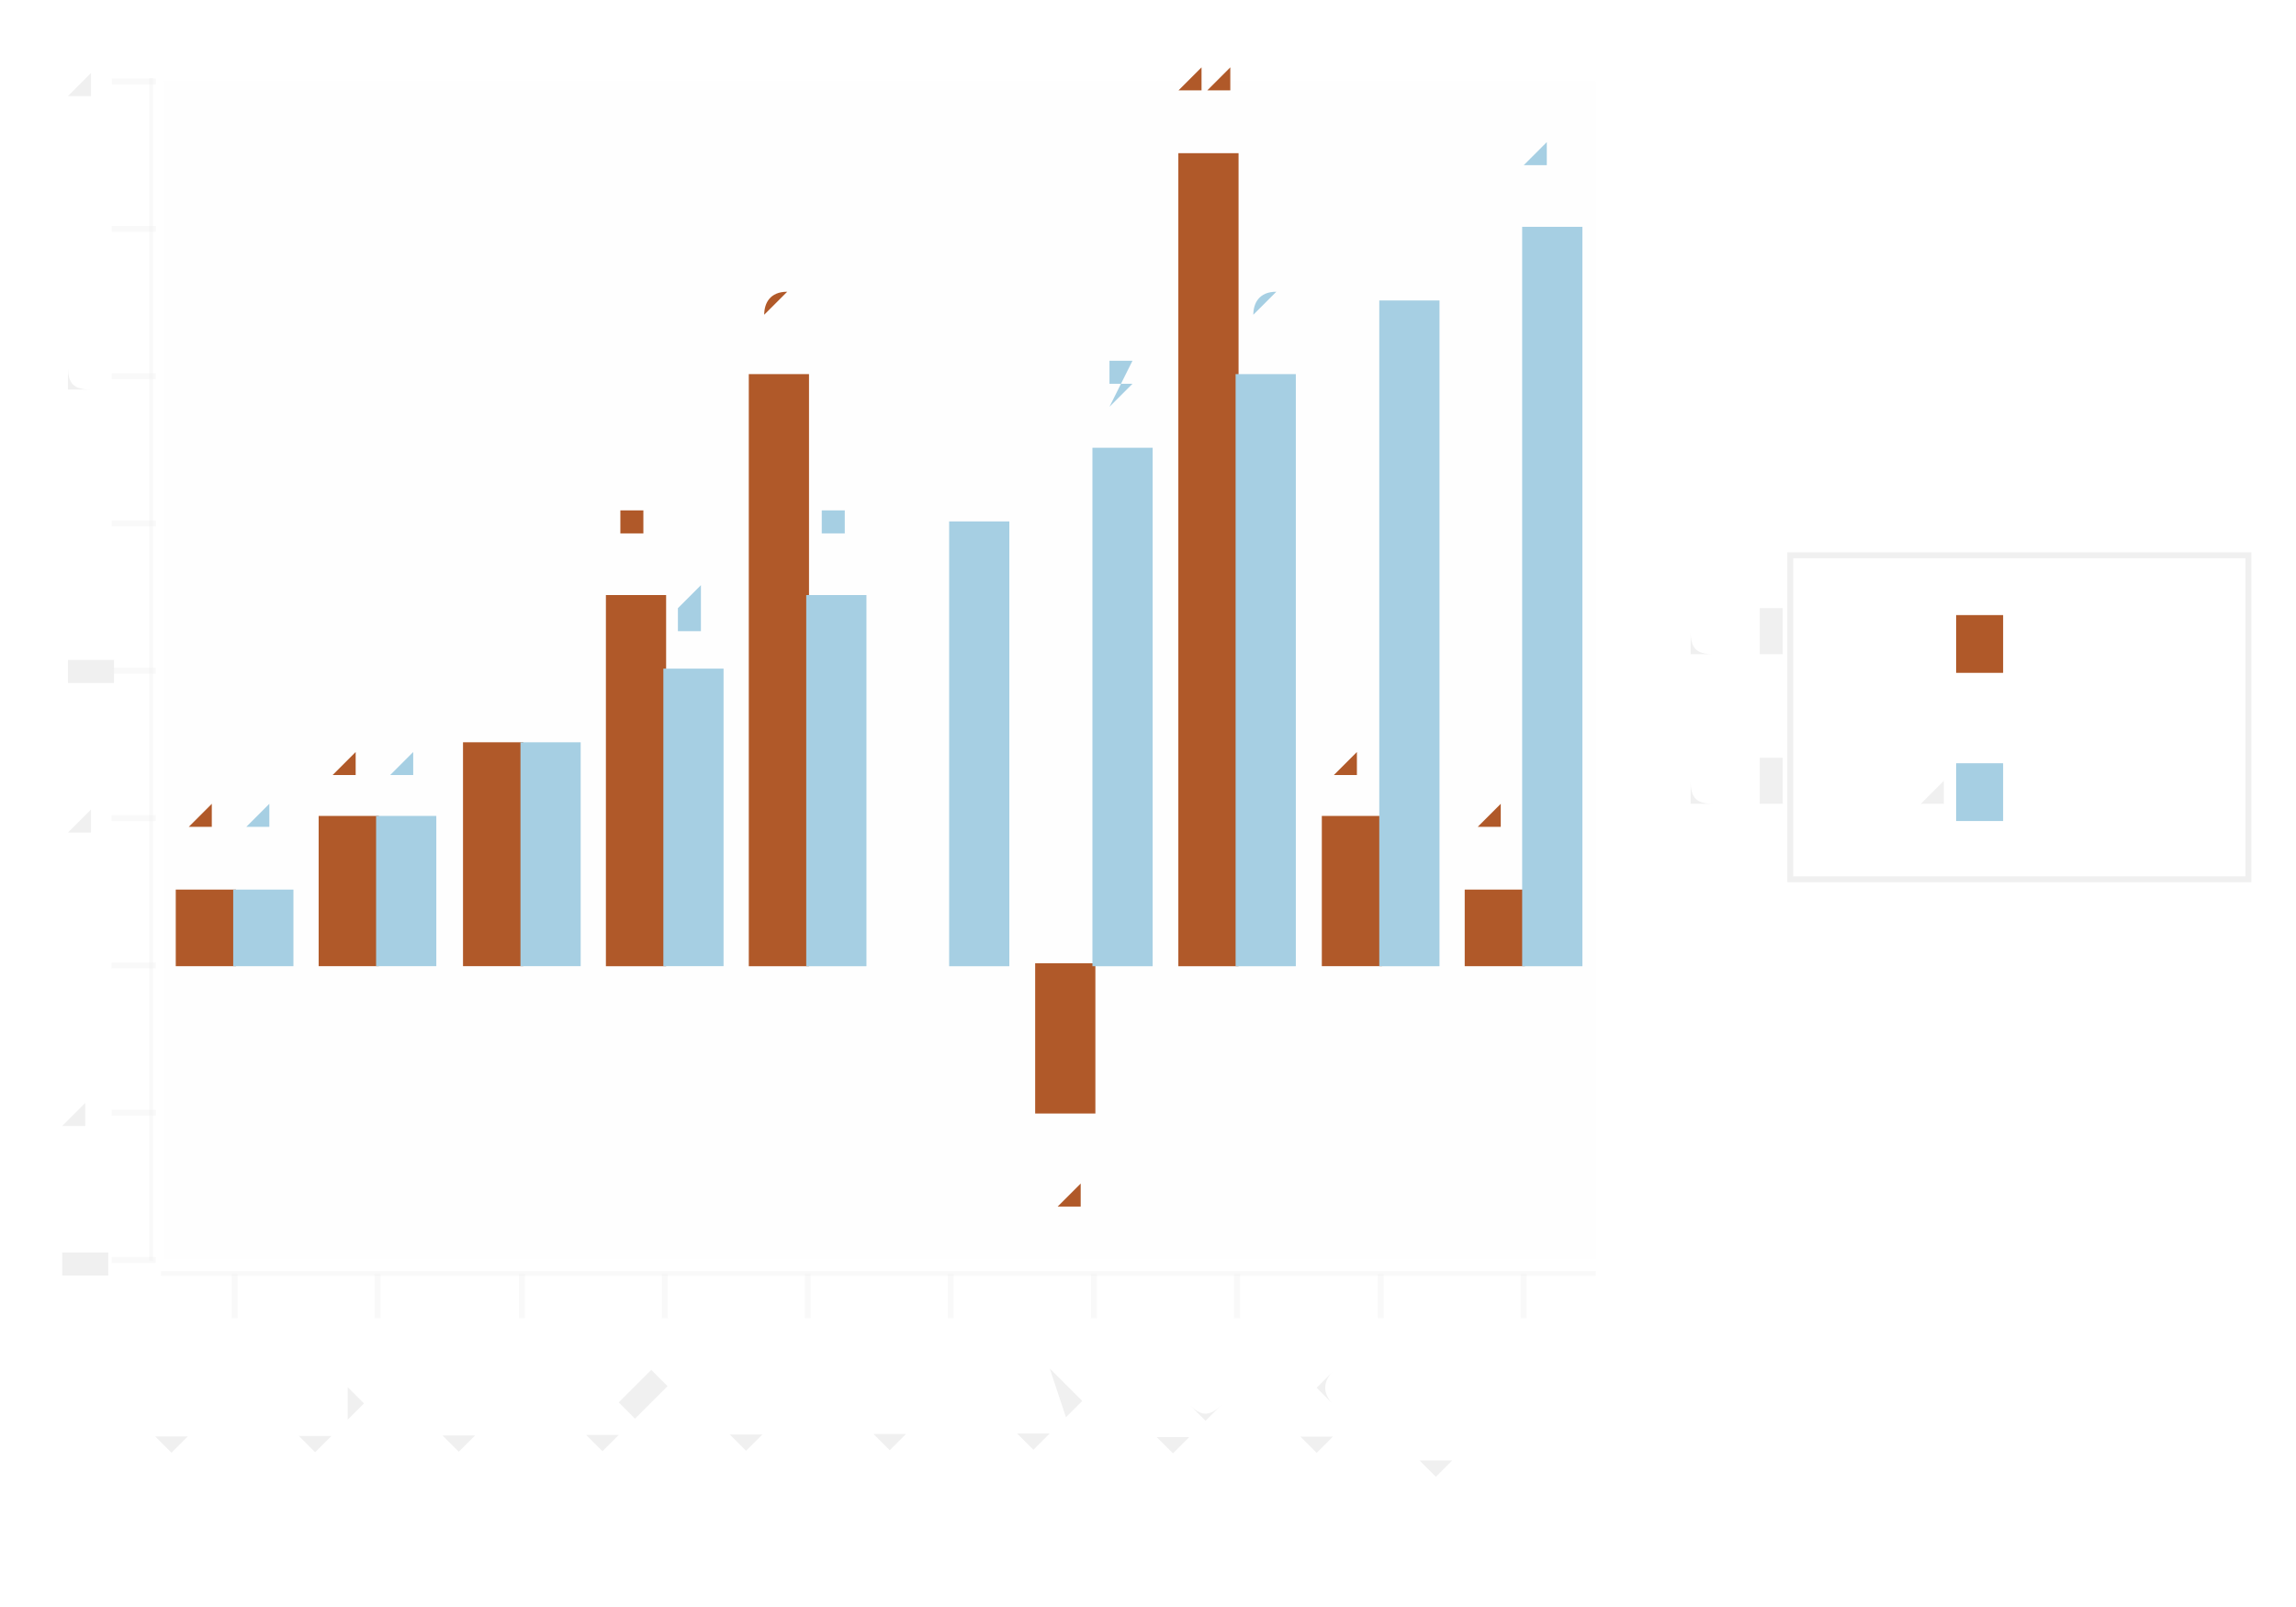
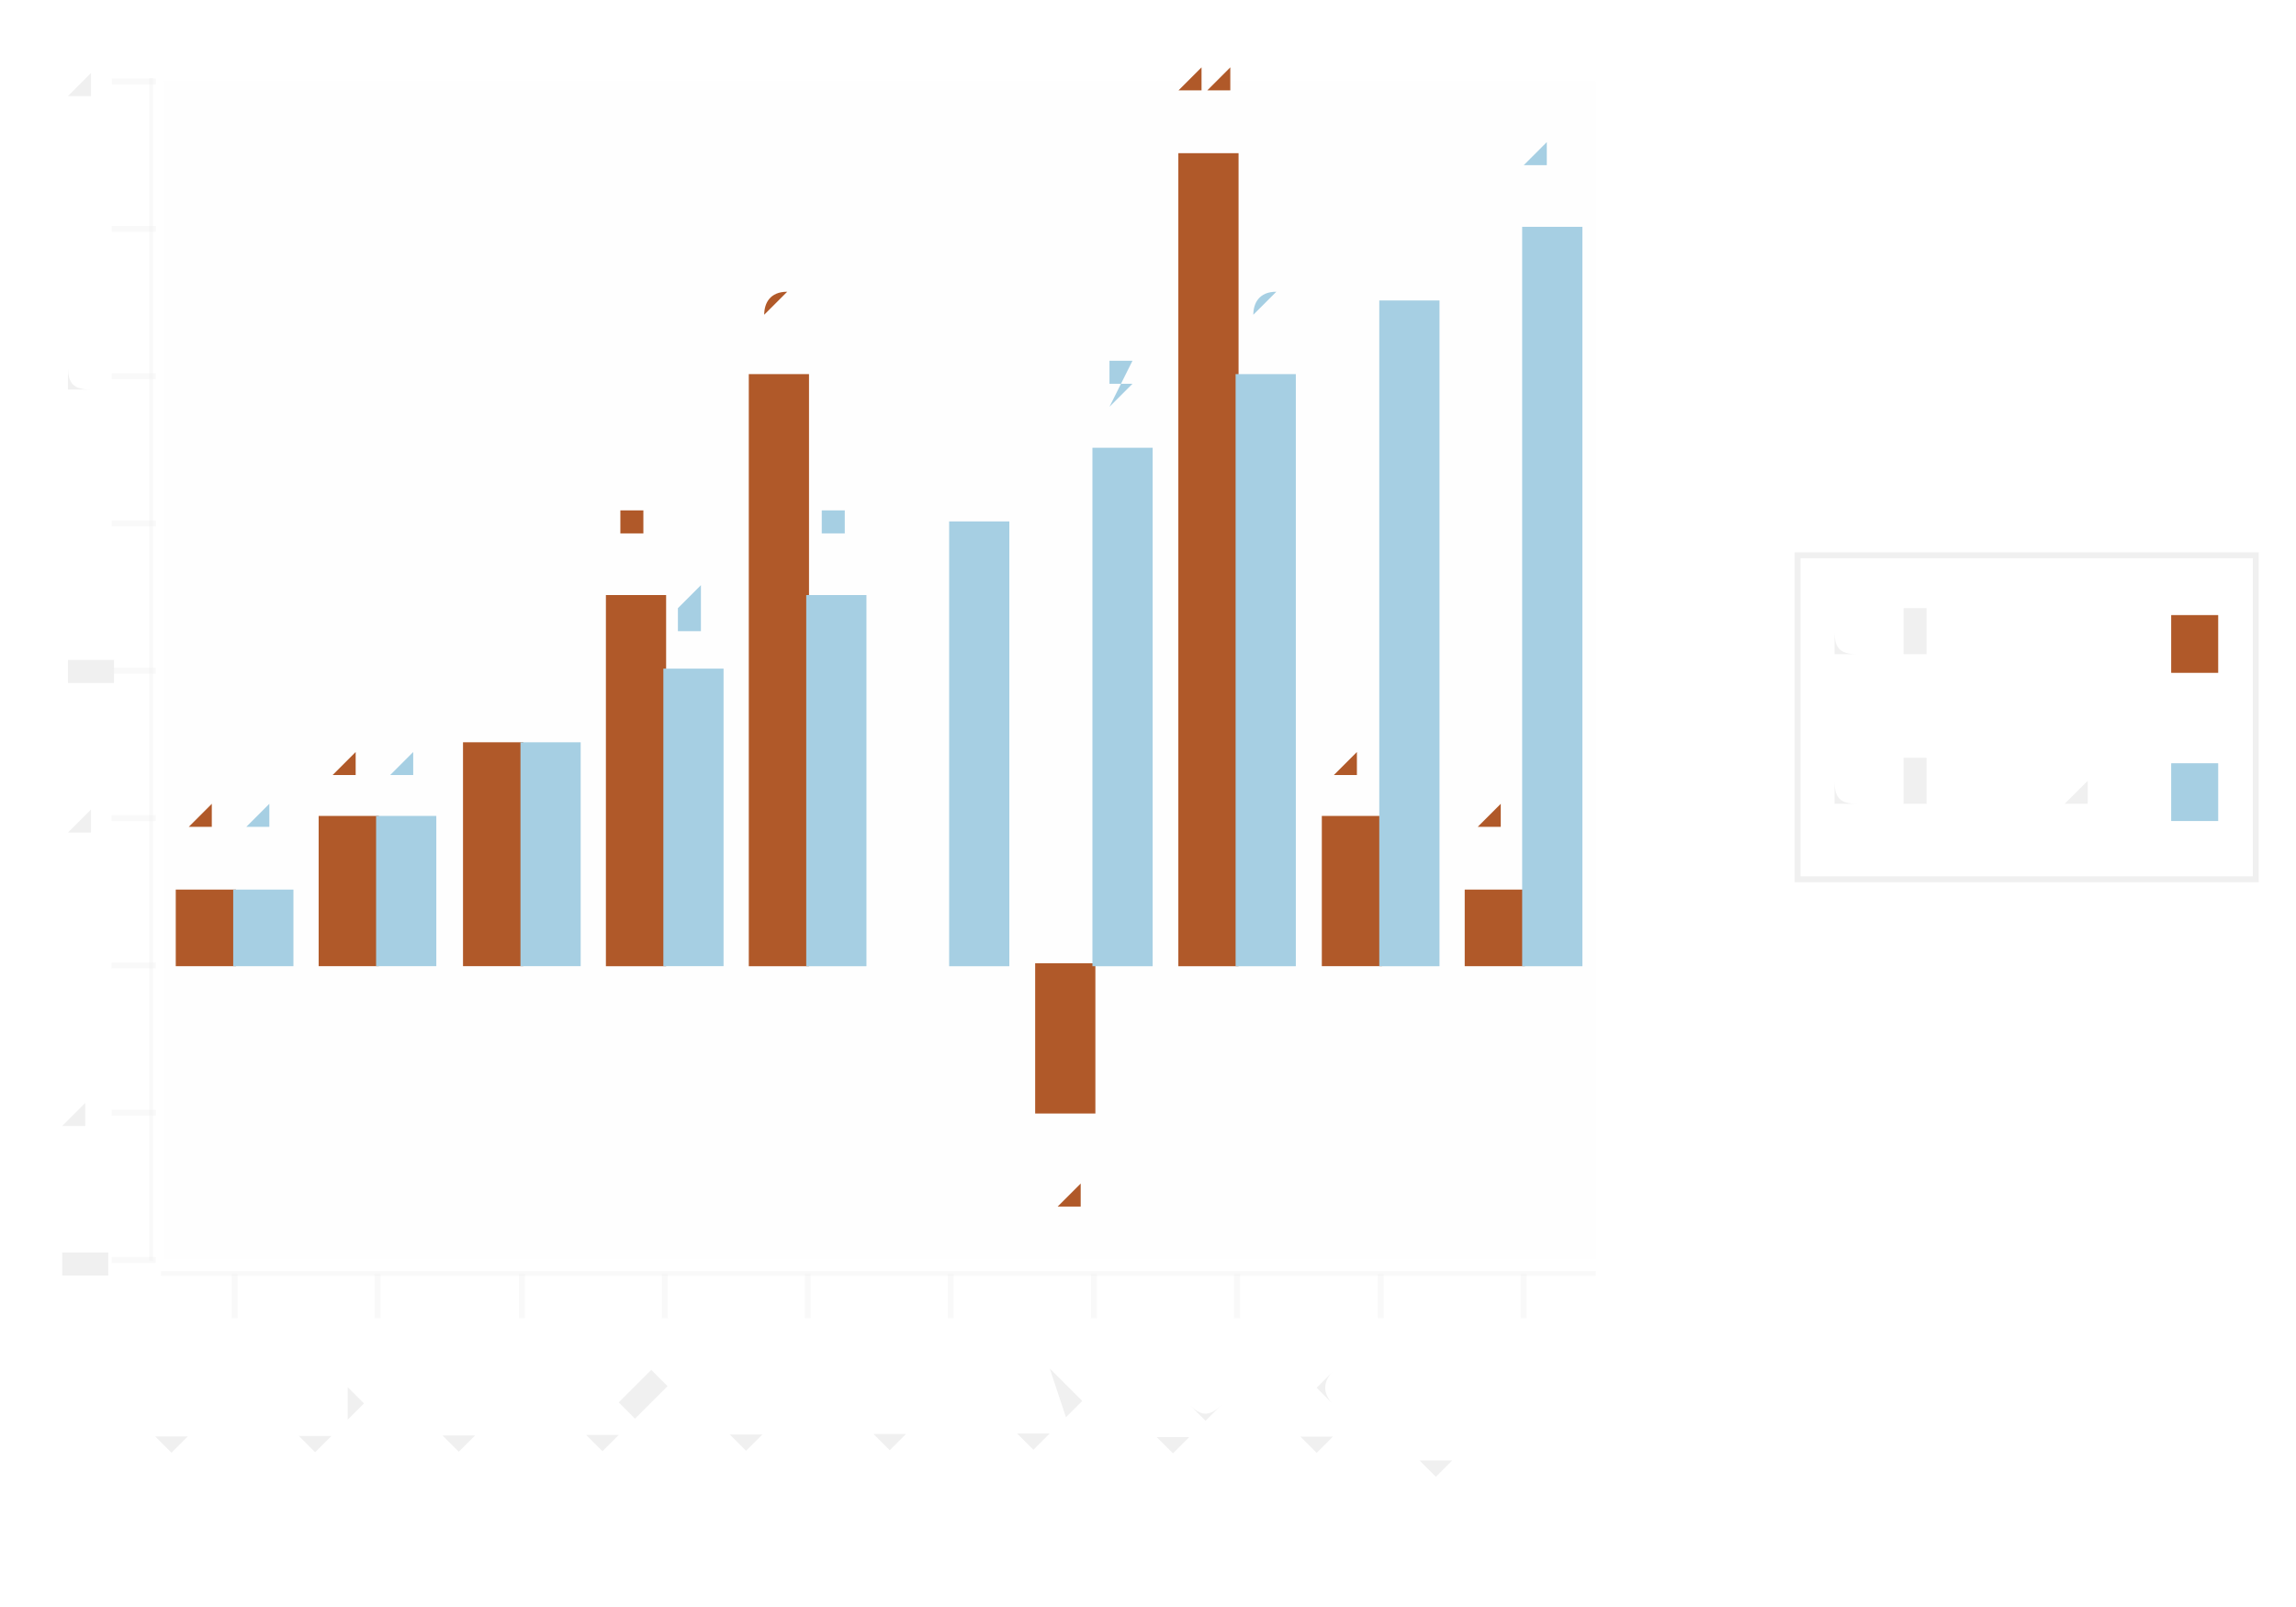
<svg xmlns="http://www.w3.org/2000/svg" width="428.587" viewBox="-0.788 -0.534 1.558 1.091" height="300.0">
  <style>svg {
  color-scheme: light dark;
}
@media (prefers-color-scheme:light) {
  svg {
    background-color: #0d0d0d;
  }
}</style>
  <g />
  <g stroke-opacity="1.0" fill="#f0f0f0" stroke="#f0f0f0" stroke-width="4.0e-3" fill-opacity="0.0">
-     <rect width="0.311" x="0.427" y="-0.157" height="0.22" />
+     <rect width="0.311" x="0.432" y="-0.157" height="0.22" />
  </g>
  <g fill="#f0f0f0" stroke="none" stroke-width="0.0" font-size="4.8e-2" fill-opacity="1.0" text-anchor="start">
-     <text x="0.358" y="1.1490286833809704e-2">column 2</text>
+     <text x="0.458" y="1.1490286833809704e-2">column 2</text>
  </g>
  <g stroke-opacity="1.0" fill="#a6cfe3" stroke="#a6cfe3" stroke-width="8.0e-4" fill-opacity="1.0">
-     <rect width="3.110042870760754e-2" x="0.54" y="-1.5392585541986858e-2" height="3.840410339399519e-2" />
+     <rect width="3.1100428707607986e-2" x="0.686" y="-1.5392585541986858e-2" height="3.840410339399519e-2" />
  </g>
  <g fill="#f0f0f0" stroke="none" stroke-width="0.0" font-size="4.8e-2" fill-opacity="1.0" text-anchor="start">
-     <text x="0.358" y="-8.900045038047777e-2">column 1</text>
+     <text x="0.458" y="-8.900045038047777e-2">column 1</text>
  </g>
  <g stroke-opacity="1.0" fill="#b05929" stroke="#b05929" stroke-width="8.0e-4" fill-opacity="1.0">
-     <rect width="3.110042870760754e-2" x="0.54" y="-0.116" height="3.840410339399514e-2" />
+     <rect width="3.1100428707607986e-2" x="0.686" y="-0.116" height="3.840410339399514e-2" />
  </g>
  <g stroke-opacity="0.0" fill="#f0f0f0" stroke="#000000" stroke-width="0.0" fill-opacity="2.0e-2">
    <rect width="0.972" x="-0.677" y="-0.479" height="0.8" />
  </g>
  <g stroke-opacity="5.0e-2" fill="none" stroke="#f0f0f0" stroke-width="5.0e-3">
    <polyline points="-0.677,0.321 0.294,0.321" />
    <polyline points="-0.677,0.221 0.294,0.221" />
    <polyline points="-0.677,0.121 0.294,0.121" />
    <polyline points="-0.677,2.0960270607099374e-2 0.294,2.0960270607099374e-2" />
    <polyline points="-0.677,-7.905041531476331e-2 0.294,-7.905041531476331e-2" />
    <polyline points="-0.677,-0.179 0.294,-0.179" />
    <polyline points="-0.677,-0.279 0.294,-0.279" />
    <polyline points="-0.677,-0.379 0.294,-0.379" />
    <polyline points="-0.677,-0.479 0.294,-0.479" />
  </g>
  <g fill="#f0f0f0" stroke="none" stroke-width="0.0" font-size="5.0e-2" fill-opacity="1.0" text-anchor="end">
    <text x="-0.718" y="0.333">-4</text>
    <text x="-0.718" y="0.233">-2</text>
    <text x="-0.718" y="0.133">0</text>
    <text x="-0.718" y="3.256151017403547e-2">2</text>
    <text x="-0.718" y="-6.744917574782727e-2">4</text>
    <text x="-0.718" y="-0.167">6</text>
    <text x="-0.718" y="-0.267">8</text>
    <text x="-0.718" y="-0.367">10</text>
    <text x="-0.718" y="-0.467">12</text>
  </g>
  <g stroke-opacity="0.4" fill="#f0f0f0" stroke="#f0f0f0" stroke-width="4.0e-3" fill-opacity="0.4">
    <g transform="rotate(-90.0, -0.6975306, 0.3209923)">
      <polyline points="-0.698,0.336 -0.698,0.306" />
    </g>
    <g transform="rotate(-90.0, -0.6975306, 0.2209816)">
      <polyline points="-0.698,0.236 -0.698,0.206" />
    </g>
    <g transform="rotate(-90.0, -0.6975306, 0.120971)">
      <polyline points="-0.698,0.136 -0.698,0.106" />
    </g>
    <g transform="rotate(-90.0, -0.6975306, 2.0960270607099374e-2)">
      <polyline points="-0.698,3.596027060709937e-2 -0.698,5.960270607099374e-3" />
    </g>
    <g transform="rotate(-90.0, -0.6975306, -7.905041531476331e-2)">
      <polyline points="-0.698,-6.405041531476331e-2 -0.698,-9.405041531476331e-2" />
    </g>
    <g transform="rotate(-90.0, -0.6975306, -0.1790611)">
      <polyline points="-0.698,-0.164 -0.698,-0.194" />
    </g>
    <g transform="rotate(-90.0, -0.6975306, -0.2790718)">
      <polyline points="-0.698,-0.264 -0.698,-0.294" />
    </g>
    <g transform="rotate(-90.0, -0.6975306, -0.3790825)">
      <polyline points="-0.698,-0.364 -0.698,-0.394" />
    </g>
    <g transform="rotate(-90.0, -0.6975306, -0.4790932)">
      <polyline points="-0.698,-0.464 -0.698,-0.494" />
    </g>
  </g>
  <g stroke-opacity="0.0" fill="#f0f0f0" stroke="#000000" stroke-width="0.0" fill-opacity="0.4">
    <rect width="2.5917023923006655e-3" x="-0.687" y="-0.481" height="0.803" />
  </g>
  <g fill="#f0f0f0" stroke="none" stroke-width="0.0" font-size="5.0e-2" fill-opacity="1.0" text-anchor="end">
    <text x="-0.629" y="0.412" transform="rotate(-45.0, -0.6288505, 0.4124021)">row 1</text>
    <text x="-0.532" y="0.412" transform="rotate(-45.0, -0.5316616, 0.4124021)">row 2</text>
    <text x="-0.434" y="0.412" transform="rotate(-45.0, -0.4344728, 0.4124021)">row 3</text>
    <text x="-0.337" y="0.412" transform="rotate(-45.0, -0.3372839, 0.4124021)">row 4</text>
    <text x="-0.24" y="0.412" transform="rotate(-45.0, -0.2400951, 0.4124021)">row 5</text>
    <text x="-0.143" y="0.412" transform="rotate(-45.0, -0.1429063, 0.4124021)">row 6</text>
    <text x="-4.571742699610648e-2" y="0.412" transform="rotate(-45.0, -4.571742699610648e-2, 0.4124021)">row 7</text>
    <text x="5.147141271516764e-2" y="0.412" transform="rotate(-45.0, 5.147141271516764e-2, 0.4124021)">row 8</text>
    <text x="0.149" y="0.412" transform="rotate(-45.0, 0.1486603, 0.4124021)">row 9</text>
    <text x="0.246" y="0.412" transform="rotate(-45.0, 0.2458491, 0.4124021)">row 10</text>
  </g>
  <g stroke-opacity="0.4" fill="#f0f0f0" stroke="#f0f0f0" stroke-width="4.0e-3" fill-opacity="0.4">
    <polyline points="-0.629,0.361 -0.629,0.331" />
    <polyline points="-0.532,0.361 -0.532,0.331" />
    <polyline points="-0.434,0.361 -0.434,0.331" />
    <polyline points="-0.337,0.361 -0.337,0.331" />
    <polyline points="-0.24,0.361 -0.24,0.331" />
    <polyline points="-0.143,0.361 -0.143,0.331" />
    <polyline points="-4.571742699610648e-2,0.361 -4.571742699610648e-2,0.331" />
    <polyline points="5.147141271516764e-2,0.361 5.147141271516764e-2,0.331" />
    <polyline points="0.149,0.361 0.149,0.331" />
    <polyline points="0.246,0.361 0.246,0.331" />
  </g>
  <g stroke-opacity="0.0" fill="#f0f0f0" stroke="#000000" stroke-width="0.0" fill-opacity="0.4">
    <rect width="0.974" x="-0.679" y="0.329" height="3.2003419494995855e-3" />
  </g>
  <g stroke-opacity="1.0" fill="#b05929" stroke="#b05929" stroke-width="2.0e-3" fill-opacity="1.0">
    <rect width="3.887553588450976e-2" x="-0.668" y="7.096561356803066e-2" height="5.000534296093134e-2" />
    <rect width="3.887553588450965e-2" x="-0.571" y="2.0960270607099374e-2" height="0.1" />
    <rect width="3.8875535884509704e-2" x="-0.473" y="-2.9045072353831913e-2" height="0.15" />
    <rect width="3.887553588450965e-2" x="-0.376" y="-0.129" height="0.25" />
    <rect width="3.887553588450976e-2" x="-0.279" y="-0.279" height="0.4" />
    <rect width="3.887553588450954e-2" x="-0.182" y="0.121" height="0.0" />
    <rect width="3.887553588450965e-2" x="-8.459296288061646e-2" y="0.121" height="0.1" />
    <rect width="3.887553588450976e-2" x="1.259587683065766e-2" y="-0.429" height="0.55" />
    <rect width="3.887553588450987e-2" x="0.11" y="2.0960270607099374e-2" height="0.1" />
    <rect width="3.887553588450976e-2" x="0.207" y="7.096561356803066e-2" height="5.000534296093134e-2" />
  </g>
  <g stroke-opacity="1.0" fill="#a6cfe3" stroke="#a6cfe3" stroke-width="2.0e-3" fill-opacity="1.0">
    <rect width="3.887553588450976e-2" x="-0.629" y="7.096561356803066e-2" height="5.000534296093134e-2" />
    <rect width="3.887553588450976e-2" x="-0.532" y="2.0960270607099374e-2" height="0.1" />
    <rect width="3.887553588450976e-2" x="-0.434" y="-2.9045072353831913e-2" height="0.15" />
    <rect width="3.8875535884509815e-2" x="-0.337" y="-7.905041531476331e-2" height="0.2" />
    <rect width="3.887553588450976e-2" x="-0.24" y="-0.129" height="0.25" />
    <rect width="3.887553588450976e-2" x="-0.143" y="-0.179" height="0.3" />
    <rect width="3.887553588450976e-2" x="-4.5717426996106814e-2" y="-0.229" height="0.35" />
    <rect width="3.887553588450987e-2" x="5.147141271516742e-2" y="-0.279" height="0.4" />
    <rect width="3.887553588450976e-2" x="0.149" y="-0.329" height="0.45" />
    <rect width="3.887553588450987e-2" x="0.246" y="-0.379" height="0.5" />
  </g>
  <g />
  <g fill="#b05929" stroke="none" stroke-width="0.0" font-size="4.0e-2" fill-opacity="1.0" text-anchor="middle">
    <text x="-0.648" y="4.4962835228346376e-2">1</text>
    <text x="-0.551" y="-5.0425077325848555e-3">2</text>
    <text x="-0.454" y="-5.504785069351614e-2">3</text>
    <text x="-0.357" y="-0.155">5</text>
    <text x="-0.26" y="-0.305">8</text>
    <text x="-0.162" y="9.496817818927777e-2">0</text>
    <text x="-6.515519493836153e-2" y="0.286">-2</text>
    <text x="3.203364477291282e-2" y="-0.455">11</text>
    <text x="0.129" y="-5.0425077325848555e-3">2</text>
    <text x="0.226" y="4.4962835228346376e-2">1</text>
  </g>
  <g fill="#a6cfe3" stroke="none" stroke-width="0.0" font-size="4.0e-2" fill-opacity="1.0" text-anchor="middle">
    <text x="-0.609" y="4.4962835228346376e-2">1</text>
    <text x="-0.512" y="-5.0425077325848555e-3">2</text>
    <text x="-0.415" y="-5.504785069351614e-2">3</text>
    <text x="-0.318" y="-0.105">4</text>
    <text x="-0.221" y="-0.155">5</text>
    <text x="-0.123" y="-0.205">6</text>
    <text x="-2.62796590538521e-2" y="-0.255">7</text>
    <text x="7.090918065742224e-2" y="-0.305">8</text>
    <text x="0.168" y="-0.355">9</text>
    <text x="0.265" y="-0.405">10</text>
  </g>
  <g />
</svg>
